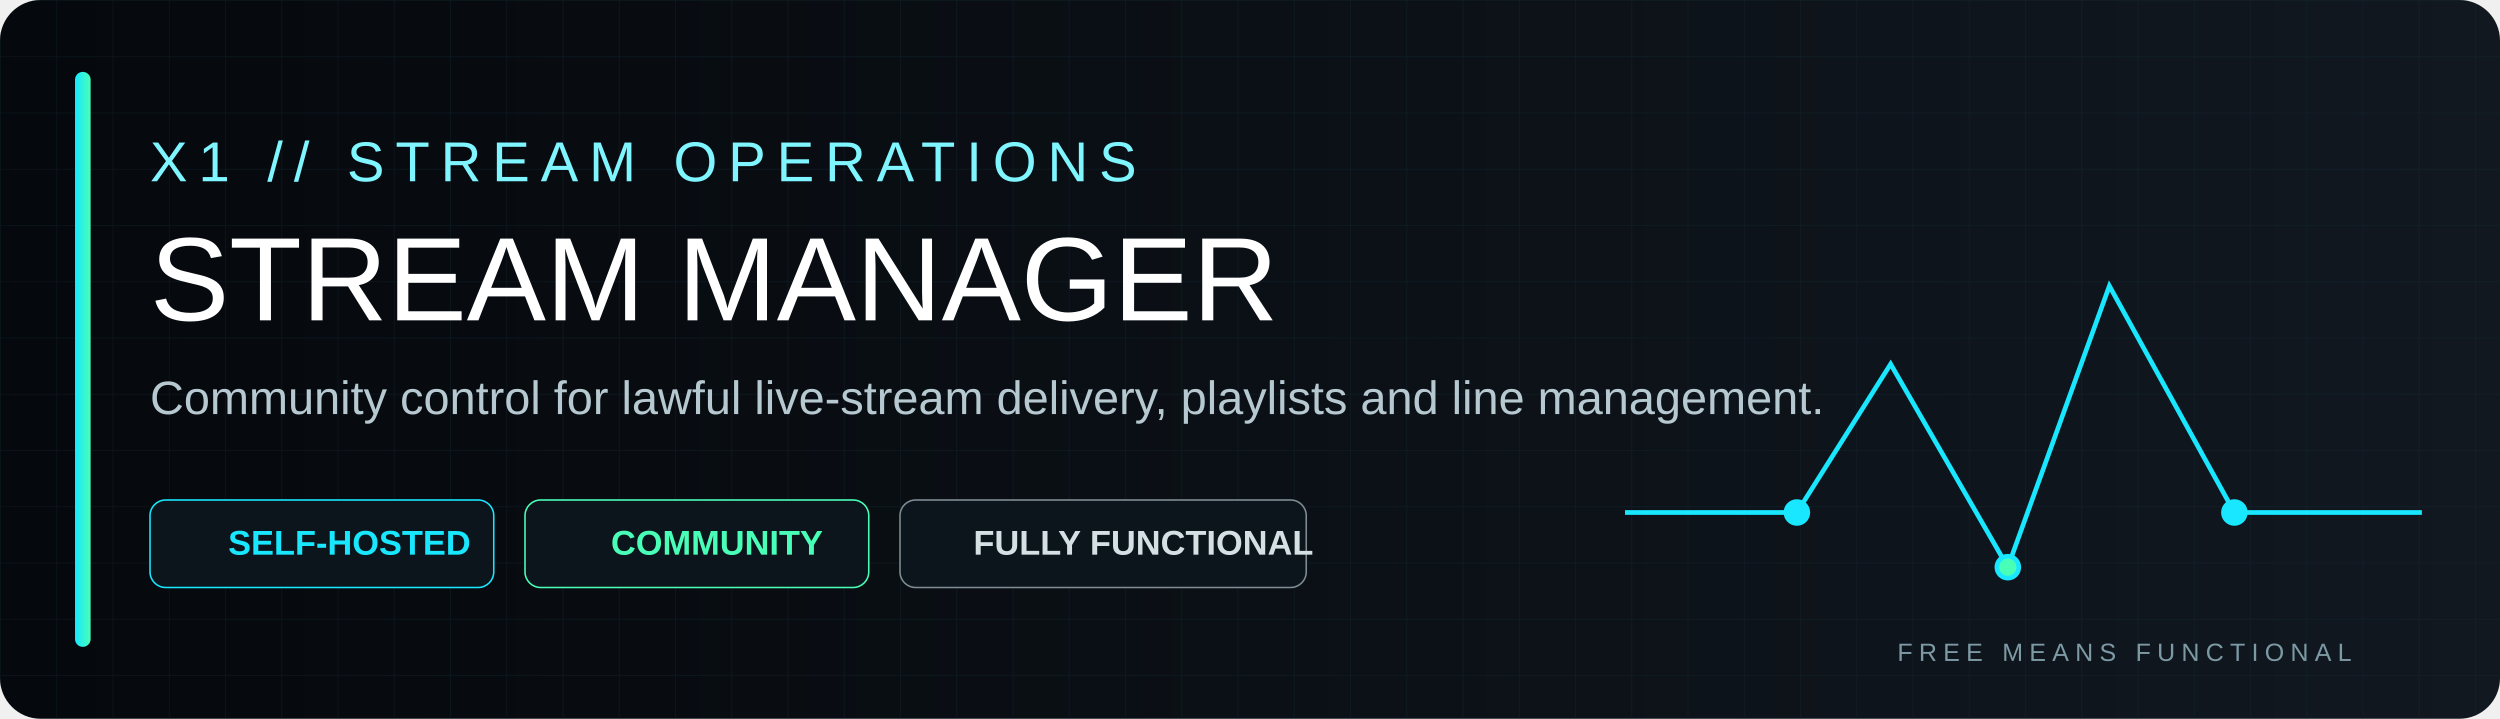
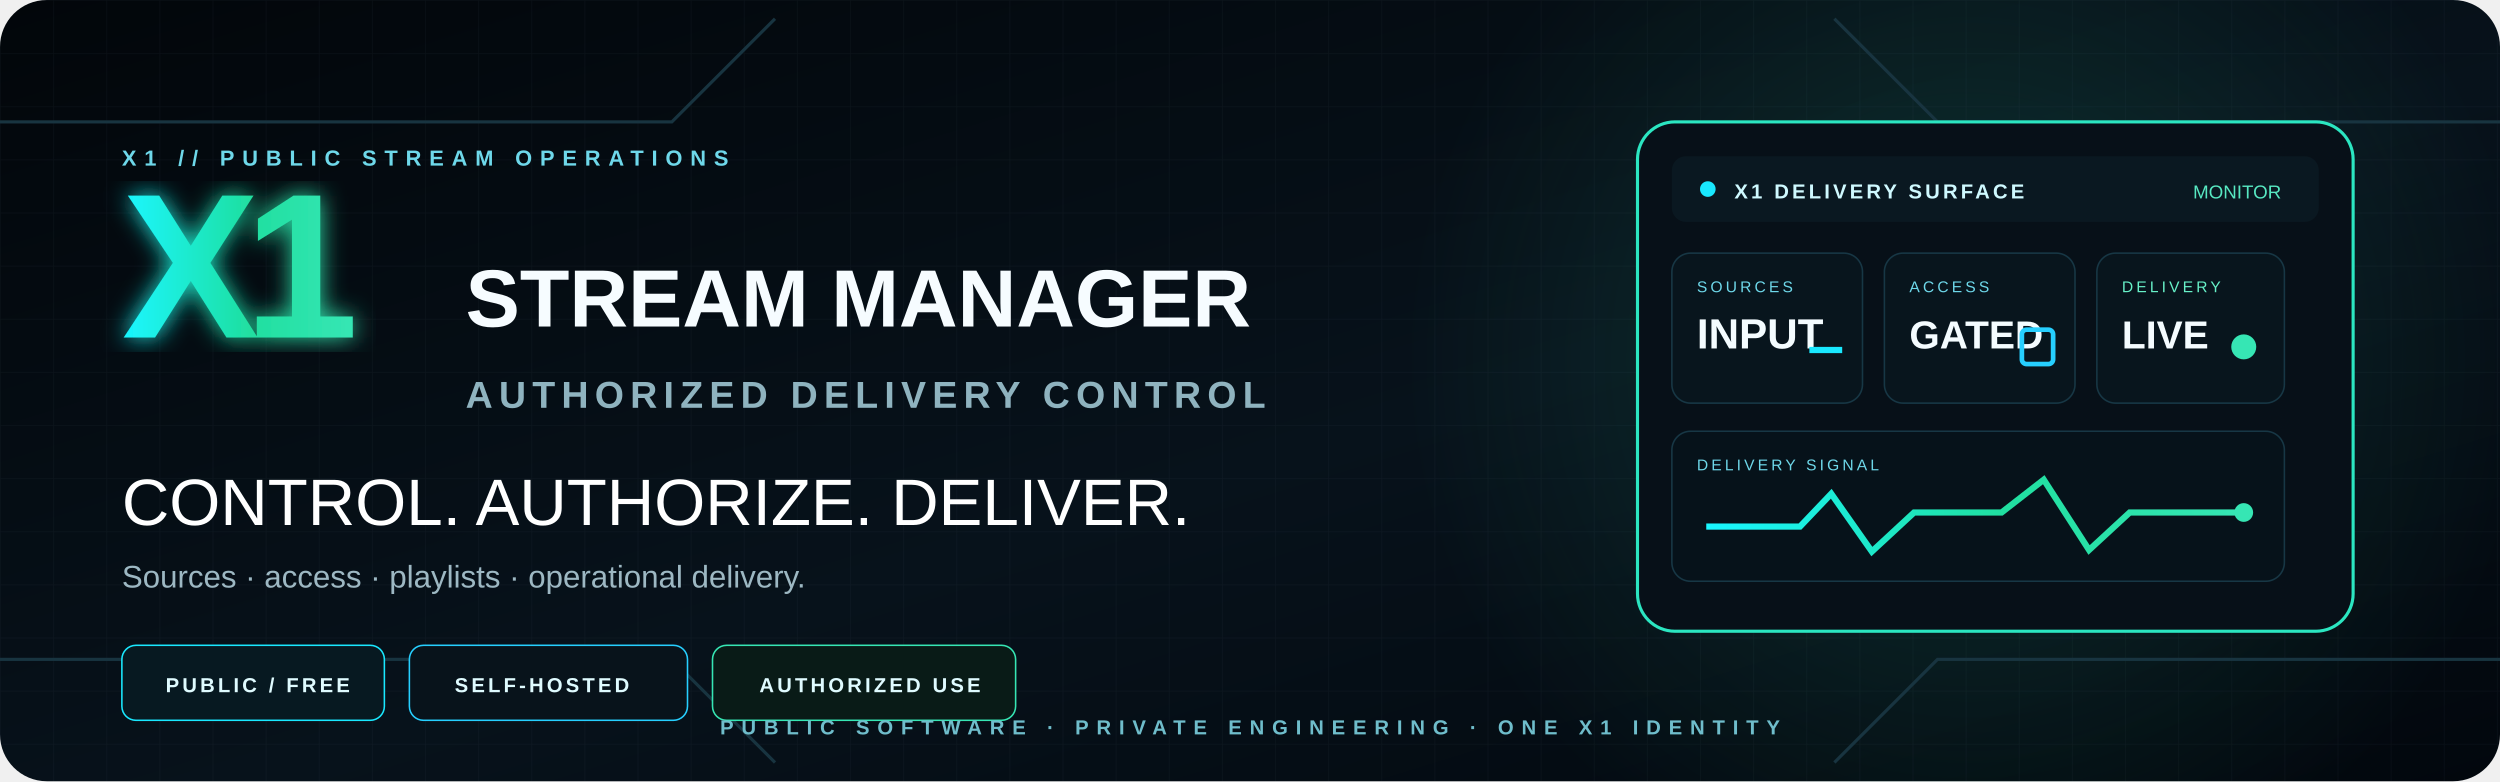
- <svg xmlns="http://www.w3.org/2000/svg" width="1600" height="460" viewBox="0 0 1600 460" role="img" aria-label="X1 Stream Manager Community">
+ <svg xmlns="http://www.w3.org/2000/svg" width="1600" height="500" viewBox="0 0 1600 500" role="img" aria-label="X1 Stream Manager Community">
  <defs>
-     <linearGradient id="bg" x1="0" x2="1">
-       <stop stop-color="#05080c" />
-       <stop offset="1" stop-color="#111820" />
+     <linearGradient id="bg" x1="0" y1="0" x2="1" y2="1">
+       <stop stop-color="#02060A" />
+       <stop offset=".55" stop-color="#07121B" />
+       <stop offset="1" stop-color="#02070D" />
    </linearGradient>
-     <linearGradient id="sig" x1="0" x2="1">
-       <stop stop-color="#18e7ff" />
-       <stop offset="1" stop-color="#49ffb8" />
+     <linearGradient id="x" x1="0" x2="1">
+       <stop stop-color="#19F6FF" />
+       <stop offset=".55" stop-color="#20DFA0" />
+       <stop offset="1" stop-color="#36E6B4" />
    </linearGradient>
-     <pattern id="scan" width="36" height="36" patternUnits="userSpaceOnUse">
-       <path d="M36 0H0V36" fill="none" stroke="#17313a" stroke-width="1" opacity=".35" />
+     <radialGradient id="r">
+       <stop stop-color="#36E6B4" stop-opacity=".16" />
+       <stop offset="1" stop-color="#36E6B4" stop-opacity="0" />
+     </radialGradient>
+     <pattern id="grid" width="34" height="34" patternUnits="userSpaceOnUse">
+       <path d="M34 0H0V34" fill="none" stroke="#8FB3BF" stroke-opacity=".05" />
    </pattern>
+     <filter id="glow">
+       <feGaussianBlur stdDeviation="8" result="b" />
+       <feMerge>
+         <feMergeNode in="b" />
+         <feMergeNode in="SourceGraphic" />
+       </feMerge>
+     </filter>
  </defs>
-   <rect width="1600" height="460" rx="26" fill="url(#bg)" />
-   <rect width="1600" height="460" rx="26" fill="url(#scan)" />
-   <rect x="48" y="46" width="10" height="368" rx="5" fill="url(#sig)" />
-   <text x="96" y="116" font-family="Arial Black,Arial" font-size="36" fill="#7ff5ff" letter-spacing="7">X1 // STREAM OPERATIONS</text>
-   <text x="96" y="205" font-family="Arial Black,Arial" font-size="76" fill="#fff">STREAM MANAGER</text>
-   <text x="96" y="265" font-family="Arial,Helvetica" font-size="30" fill="#b7c9d0">Community control for lawful live-stream delivery, playlists and line management.</text>
-   <g font-family="Arial,Helvetica" font-size="22" font-weight="700">
-     <rect x="96" y="320" width="220" height="56" rx="10" fill="#0c151b" stroke="#18e7ff" />
-     <text x="146" y="355" fill="#18e7ff">SELF-HOSTED</text>
-     <rect x="336" y="320" width="220" height="56" rx="10" fill="#0c151b" stroke="#49ffb8" />
-     <text x="391" y="355" fill="#49ffb8">COMMUNITY</text>
-     <rect x="576" y="320" width="260" height="56" rx="10" fill="#0c151b" stroke="#7f8c94" />
-     <text x="623" y="355" fill="#d5e0e4">FULLY FUNCTIONAL</text>
+   <rect width="1600" height="500" rx="30" fill="url(#bg)" />
+   <rect width="1600" height="500" rx="30" fill="url(#grid)" />
+   <circle cx="1260" cy="230" r="360" fill="url(#r)" />
+   <path d="M0 78H430L496 12M0 422H430L496 488M1600 78H1240L1174 12M1600 422H1240L1174 488" fill="none" stroke="#183440" stroke-width="2" />
+   <g transform="translate(78 66)">
+     <text x="0" y="40" font-family="Arial,Helvetica,sans-serif" font-size="14" font-weight="700" letter-spacing="5" fill="#6ED8EA">X1 // PUBLIC STREAM OPERATIONS</text>
+     <text x="0" y="150" font-family="Arial Black,Arial,sans-serif" font-size="132" font-weight="900" letter-spacing="-10" fill="url(#x)" filter="url(#glow)">X1</text>
+     <text x="220" y="143" font-family="Arial Black,Arial,sans-serif" font-size="52" font-weight="900" fill="#F6FCFF">STREAM MANAGER</text>
+     <text x="220" y="195" font-family="Arial,Helvetica,sans-serif" font-size="24" font-weight="700" letter-spacing="4" fill="#8FB3BF">AUTHORIZED DELIVERY CONTROL</text>
+     <text x="0" y="270" font-family="Arial Black,Arial,sans-serif" font-size="42" fill="#FFFFFF">CONTROL. AUTHORIZE. DELIVER.</text>
+     <text x="0" y="310" font-family="Arial,Helvetica,sans-serif" font-size="20" fill="#9DB8C3">Sources · access · playlists · operational delivery.</text>
+     <g transform="translate(0 347)" font-family="Arial,Helvetica,sans-serif" font-size="13" font-weight="700" letter-spacing="2">
+       <rect width="168" height="48" rx="9" fill="#071921" stroke="#19E8FF" />
+       <text x="28" y="30" fill="#DFFBFF">PUBLIC / FREE</text>
+       <rect x="184" width="178" height="48" rx="9" fill="#08131B" stroke="#26CFFF" />
+       <text x="213" y="30" fill="#DFFBFF">SELF-HOSTED</text>
+       <rect x="378" width="194" height="48" rx="9" fill="#091B17" stroke="#36E6B4" />
+       <text x="408" y="30" fill="#DFFBFF">AUTHORIZED USE</text>
+     </g>
  </g>
-   <g transform="translate(1040 78)" fill="none" stroke="#18e7ff" stroke-width="3">
-     <path d="M0 250h110l60-95 75 130 65-180 80 145h120" />
-     <circle cx="110" cy="250" r="7" fill="#18e7ff" />
-     <circle cx="245" cy="285" r="7" fill="#49ffb8" />
-     <circle cx="390" cy="250" r="7" fill="#18e7ff" />
+   <g transform="translate(1048 78)" font-family="Arial,Helvetica,sans-serif">
+     <rect width="458" height="326" rx="24" fill="#071018" stroke="#2BE6C1" stroke-width="2" />
+     <rect x="22" y="22" width="414" height="42" rx="9" fill="#0A1821" />
+     <circle cx="45" cy="43" r="5" fill="#19E8FF" />
+     <text x="62" y="49" font-size="13" font-weight="700" letter-spacing="2" fill="#CFF9FF">X1 DELIVERY SURFACE</text>
+     <text x="412" y="49" text-anchor="end" font-size="12" fill="#57E8C2">MONITOR</text>
+     <g transform="translate(22 84)">
+       <rect width="122" height="96" rx="12" fill="#08151D" stroke="#173745" />
+       <text x="16" y="25" font-size="10" letter-spacing="2" fill="#6ED8EA">SOURCES</text>
+       <text x="16" y="61" font-size="27" font-weight="900" fill="#F4FCFF">INPUT</text>
+       <path d="M88 62h21" stroke="#19E8FF" stroke-width="4" />
+     </g>
+     <g transform="translate(158 84)">
+       <rect width="122" height="96" rx="12" fill="#08151D" stroke="#173745" />
+       <text x="16" y="25" font-size="10" letter-spacing="2" fill="#6ED8EA">ACCESS</text>
+       <text x="16" y="61" font-size="25" font-weight="900" fill="#F4FCFF">GATED</text>
+       <rect x="88" y="49" width="20" height="22" rx="3" fill="none" stroke="#26CFFF" stroke-width="3" />
+     </g>
+     <g transform="translate(294 84)">
+       <rect width="120" height="96" rx="12" fill="#08151D" stroke="#173745" />
+       <text x="16" y="25" font-size="10" letter-spacing="2" fill="#67F1C8">DELIVERY</text>
+       <text x="16" y="61" font-size="25" font-weight="900" fill="#F4FCFF">LIVE</text>
+       <circle cx="94" cy="60" r="8" fill="#36E6B4" />
+     </g>
+     <g transform="translate(22 198)">
+       <rect width="392" height="96" rx="12" fill="#06121A" stroke="#173745" />
+       <text x="16" y="25" font-size="10" letter-spacing="2" fill="#6ED8EA">DELIVERY SIGNAL</text>
+       <path d="M22 61H82L102 40L128 77L155 52H211L238 31L267 76L293 52H366" fill="none" stroke="url(#x)" stroke-width="4" />
+       <circle cx="366" cy="52" r="6" fill="#36E6B4" />
+     </g>
  </g>
-   <text x="1505" y="423" text-anchor="end" font-family="Arial,Helvetica" font-size="16" fill="#7d9aa4" letter-spacing="4">FREE MEANS FUNCTIONAL</text>
+   <text x="800" y="470" text-anchor="middle" font-family="Arial,Helvetica,sans-serif" font-size="13" font-weight="700" letter-spacing="5" fill="#6FBDCB">PUBLIC SOFTWARE · PRIVATE ENGINEERING · ONE X1 IDENTITY</text>
</svg>
